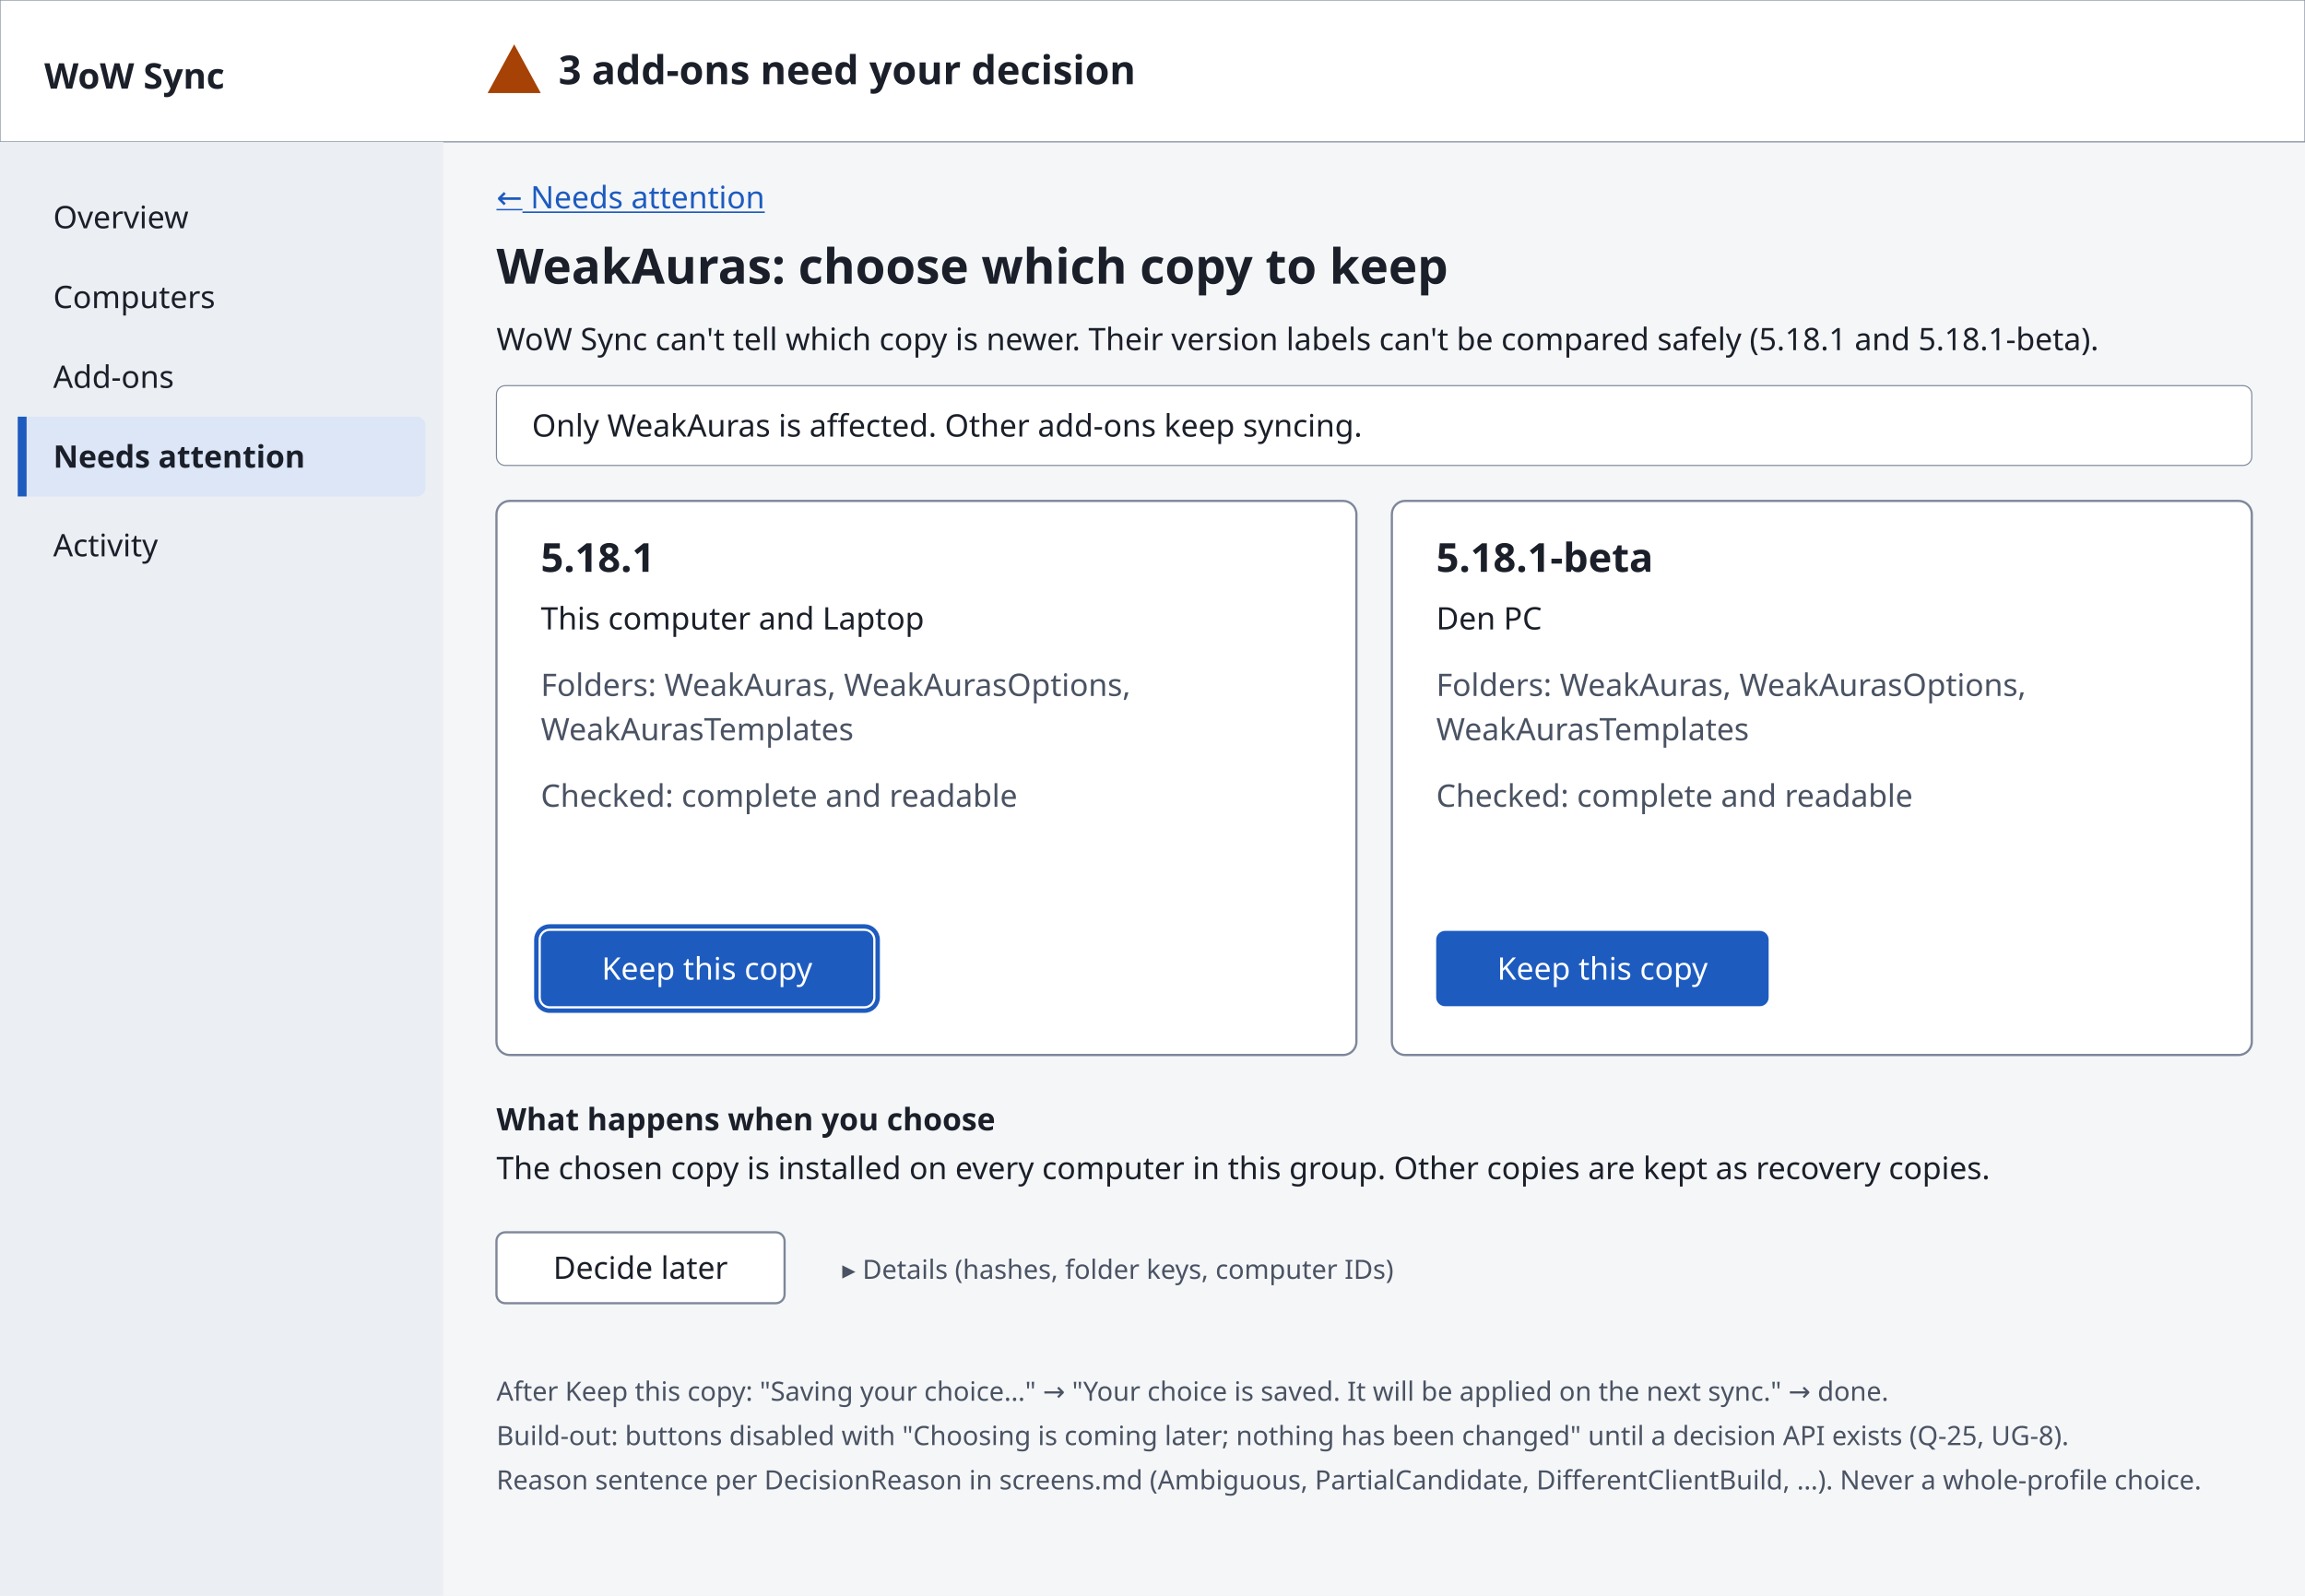
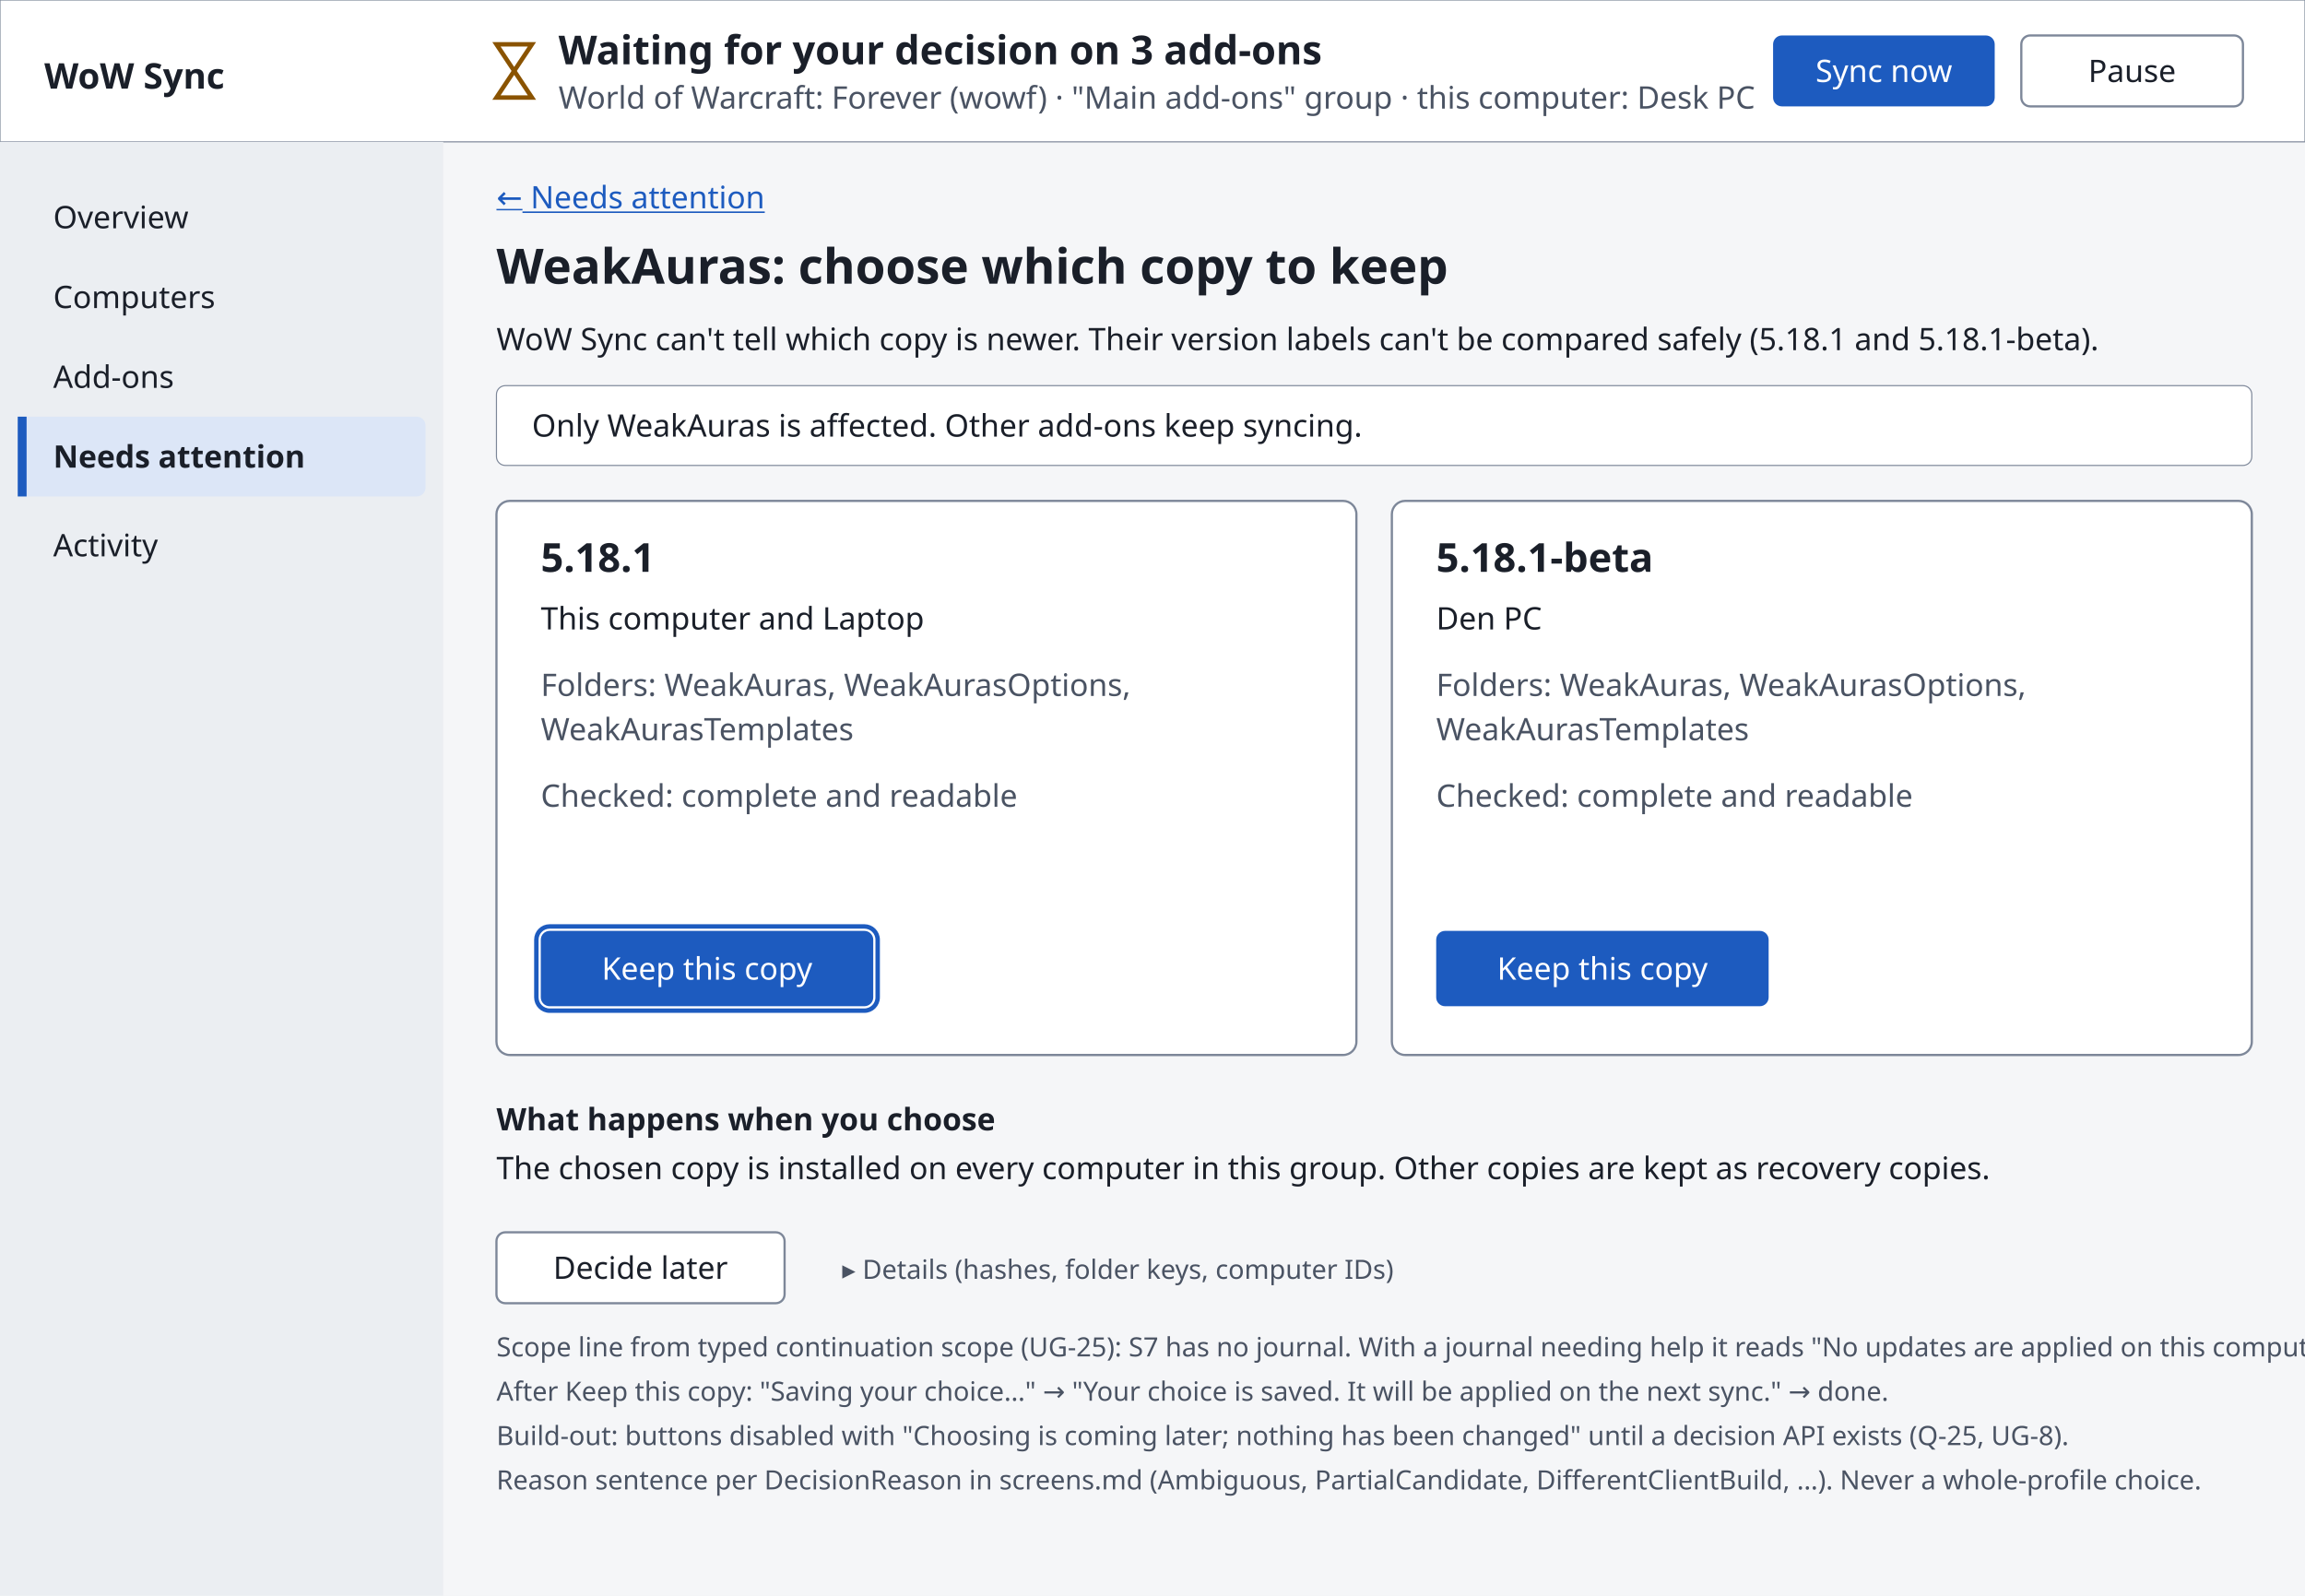
<svg xmlns="http://www.w3.org/2000/svg" viewBox="0 0 1040 720" width="1040" height="720" font-family="Segoe UI, system-ui, sans-serif" font-size="14">
  <rect width="1040" height="720" fill="#F5F6F8" />
  <rect x="0" y="0" width="1040" height="64" fill="#FFFFFF" stroke="#7D8799" stroke-width="0.5" />
  <text x="20" y="40" font-size="16" font-weight="600" fill="#1A1F29">WoW Sync</text>
-   <path d="M232 20 l12 22 h-24 z" fill="#A64205" />
-   <text x="252" y="38" font-size="18" font-weight="600" fill="#1A1F29">3 add-ons need your decision</text>
+   <path d="M224 20 h16 l-8 12 l8 12 h-16 l8 -12 z" fill="none" stroke="#8A5300" stroke-width="2" />
+   <text x="252" y="29" font-size="18" font-weight="600" fill="#1A1F29">Waiting for your decision on 3 add-ons</text>
+   <text x="252" y="49" fill="#4A5363">World of Warcraft: Forever (wowf) · "Main add-ons" group · this computer: Desk PC</text>
+   <rect x="800" y="16" width="100" height="32" rx="4" fill="#1D5BBF" />
+   <text x="850" y="37" text-anchor="middle" fill="#FFFFFF">Sync now</text>
+   <rect x="912" y="16" width="100" height="32" rx="4" fill="#FFFFFF" stroke="#7D8799" />
+   <text x="962" y="37" text-anchor="middle" fill="#1A1F29">Pause</text>
  <rect x="0" y="64" width="200" height="656" fill="#EBEEF2" />
  <text x="24" y="103" fill="#1A1F29">Overview</text>
  <text x="24" y="139" fill="#1A1F29">Computers</text>
  <text x="24" y="175" fill="#1A1F29">Add-ons</text>
  <rect x="8" y="188" width="184" height="36" rx="4" fill="#DCE6F7" />
  <rect x="8" y="188" width="4" height="36" fill="#1D5BBF" />
  <text x="24" y="211" font-weight="600" fill="#1A1F29">Needs attention</text>
  <text x="24" y="251" fill="#1A1F29">Activity</text>
  <text x="224" y="94" fill="#1D5BBF" text-decoration="underline">← Needs attention</text>
  <text x="224" y="128" font-size="22" font-weight="600" fill="#1A1F29">WeakAuras: choose which copy to keep</text>
  <text x="224" y="158" fill="#1A1F29">WoW Sync can't tell which copy is newer. Their version labels can't be compared safely (5.18.1 and 5.18.1-beta).</text>
  <rect x="224" y="174" width="792" height="36" rx="4" fill="#FFFFFF" stroke="#7D8799" stroke-width="0.5" />
  <text x="240" y="197" fill="#1A1F29">Only WeakAuras is affected. Other add-ons keep syncing.</text>
  <rect x="224" y="226" width="388" height="250" rx="6" fill="#FFFFFF" stroke="#7D8799" />
  <text x="244" y="258" font-size="18" font-weight="600" fill="#1A1F29">5.18.1</text>
  <text x="244" y="284" fill="#1A1F29">This computer and Laptop</text>
  <text x="244" y="314" fill="#4A5363">Folders: WeakAuras, WeakAurasOptions,</text>
  <text x="244" y="334" fill="#4A5363">WeakAurasTemplates</text>
  <text x="244" y="364" fill="#4A5363">Checked: complete and readable</text>
  <rect x="244" y="420" width="150" height="34" rx="4" fill="#1D5BBF" />
  <text x="319" y="442" text-anchor="middle" fill="#FFFFFF">Keep this copy</text>
  <rect x="242" y="418" width="154" height="38" rx="6" fill="none" stroke="#1D5BBF" stroke-width="2" />
  <rect x="628" y="226" width="388" height="250" rx="6" fill="#FFFFFF" stroke="#7D8799" />
  <text x="648" y="258" font-size="18" font-weight="600" fill="#1A1F29">5.18.1-beta</text>
  <text x="648" y="284" fill="#1A1F29">Den PC</text>
  <text x="648" y="314" fill="#4A5363">Folders: WeakAuras, WeakAurasOptions,</text>
  <text x="648" y="334" fill="#4A5363">WeakAurasTemplates</text>
  <text x="648" y="364" fill="#4A5363">Checked: complete and readable</text>
  <rect x="648" y="420" width="150" height="34" rx="4" fill="#1D5BBF" />
  <text x="723" y="442" text-anchor="middle" fill="#FFFFFF">Keep this copy</text>
  <text x="224" y="510" font-weight="600" fill="#1A1F29">What happens when you choose</text>
  <text x="224" y="532" fill="#1A1F29">The chosen copy is installed on every computer in this group. Other copies are kept as recovery copies.</text>
  <rect x="224" y="556" width="130" height="32" rx="4" fill="#FFFFFF" stroke="#7D8799" />
  <text x="289" y="577" text-anchor="middle" fill="#1A1F29">Decide later</text>
  <text x="380" y="577" font-size="12" fill="#4A5363">▸ Details (hashes, folder keys, computer IDs)</text>
+   <text x="224" y="612" font-size="12" fill="#4A5363">Scope line from typed continuation scope (UG-25): S7 has no journal. With a journal needing help it reads "No updates are applied on this computer until …" (S16).</text>
  <text x="224" y="632" font-size="12" fill="#4A5363">After Keep this copy: "Saving your choice…" → "Your choice is saved. It will be applied on the next sync." → done.</text>
  <text x="224" y="652" font-size="12" fill="#4A5363">Build-out: buttons disabled with "Choosing is coming later; nothing has been changed" until a decision API exists (Q-25, UG-8).</text>
  <text x="224" y="672" font-size="12" fill="#4A5363">Reason sentence per DecisionReason in screens.md (Ambiguous, PartialCandidate, DifferentClientBuild, …). Never a whole-profile choice.</text>
</svg>
